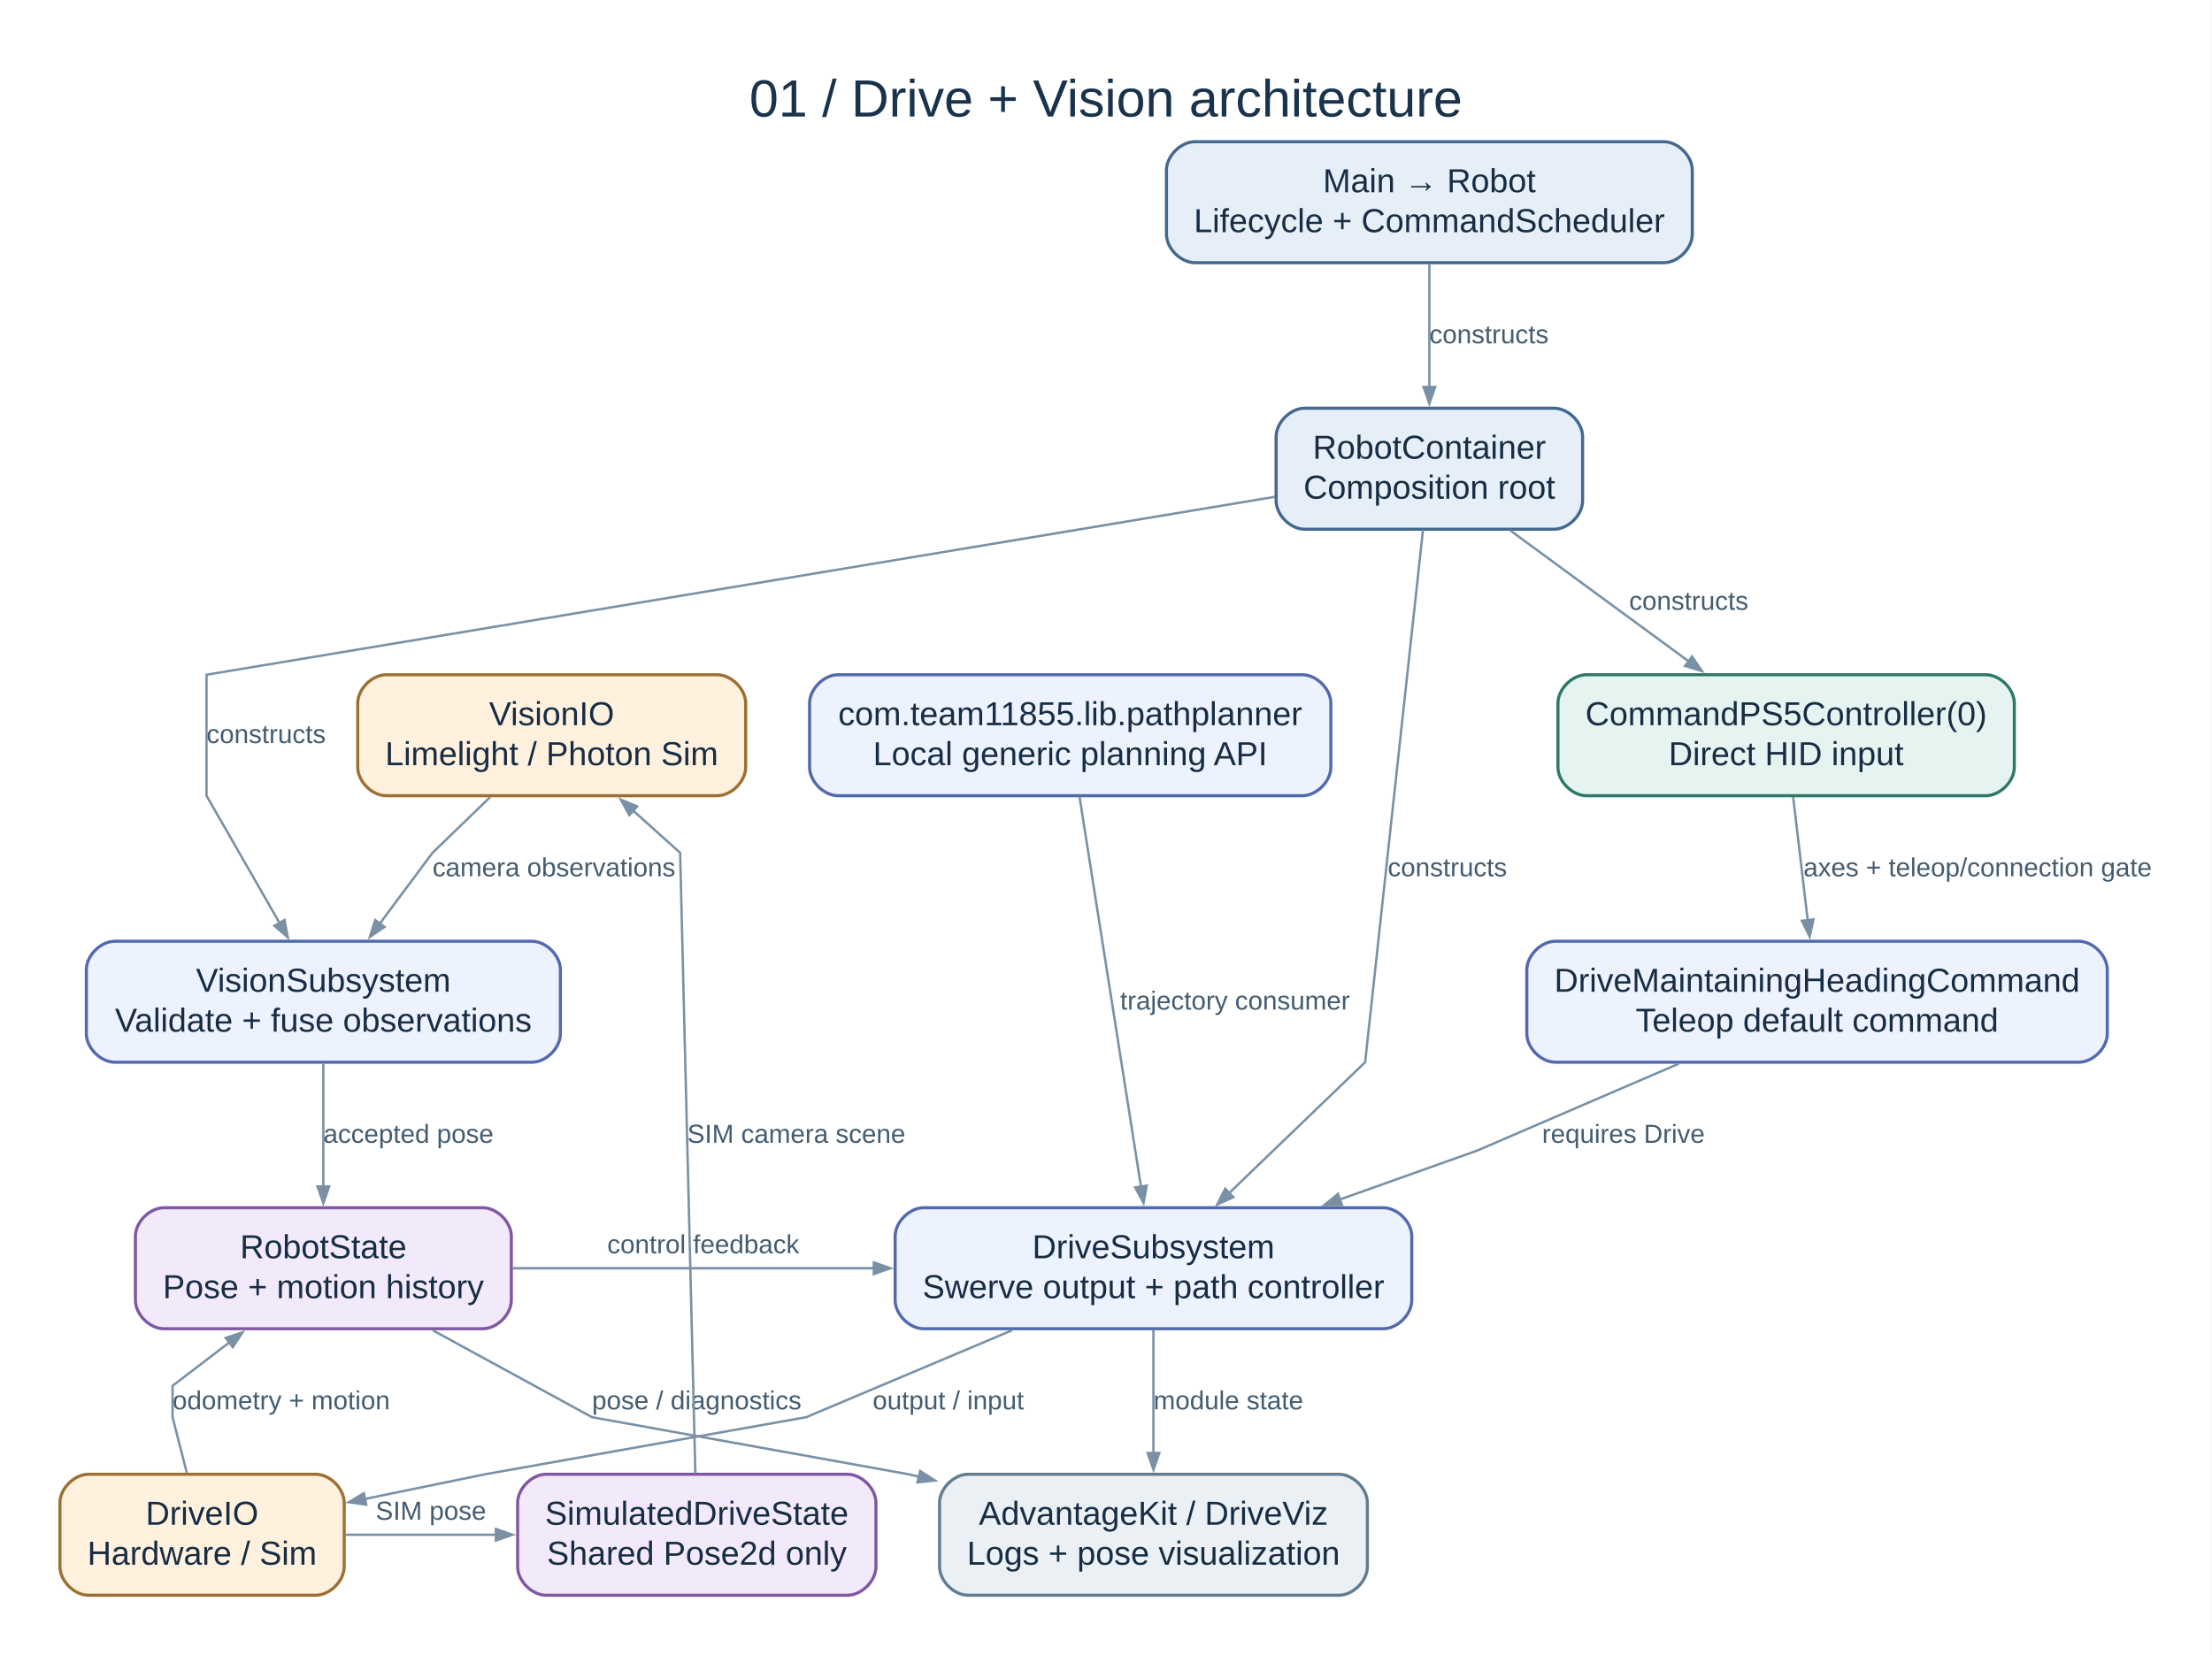
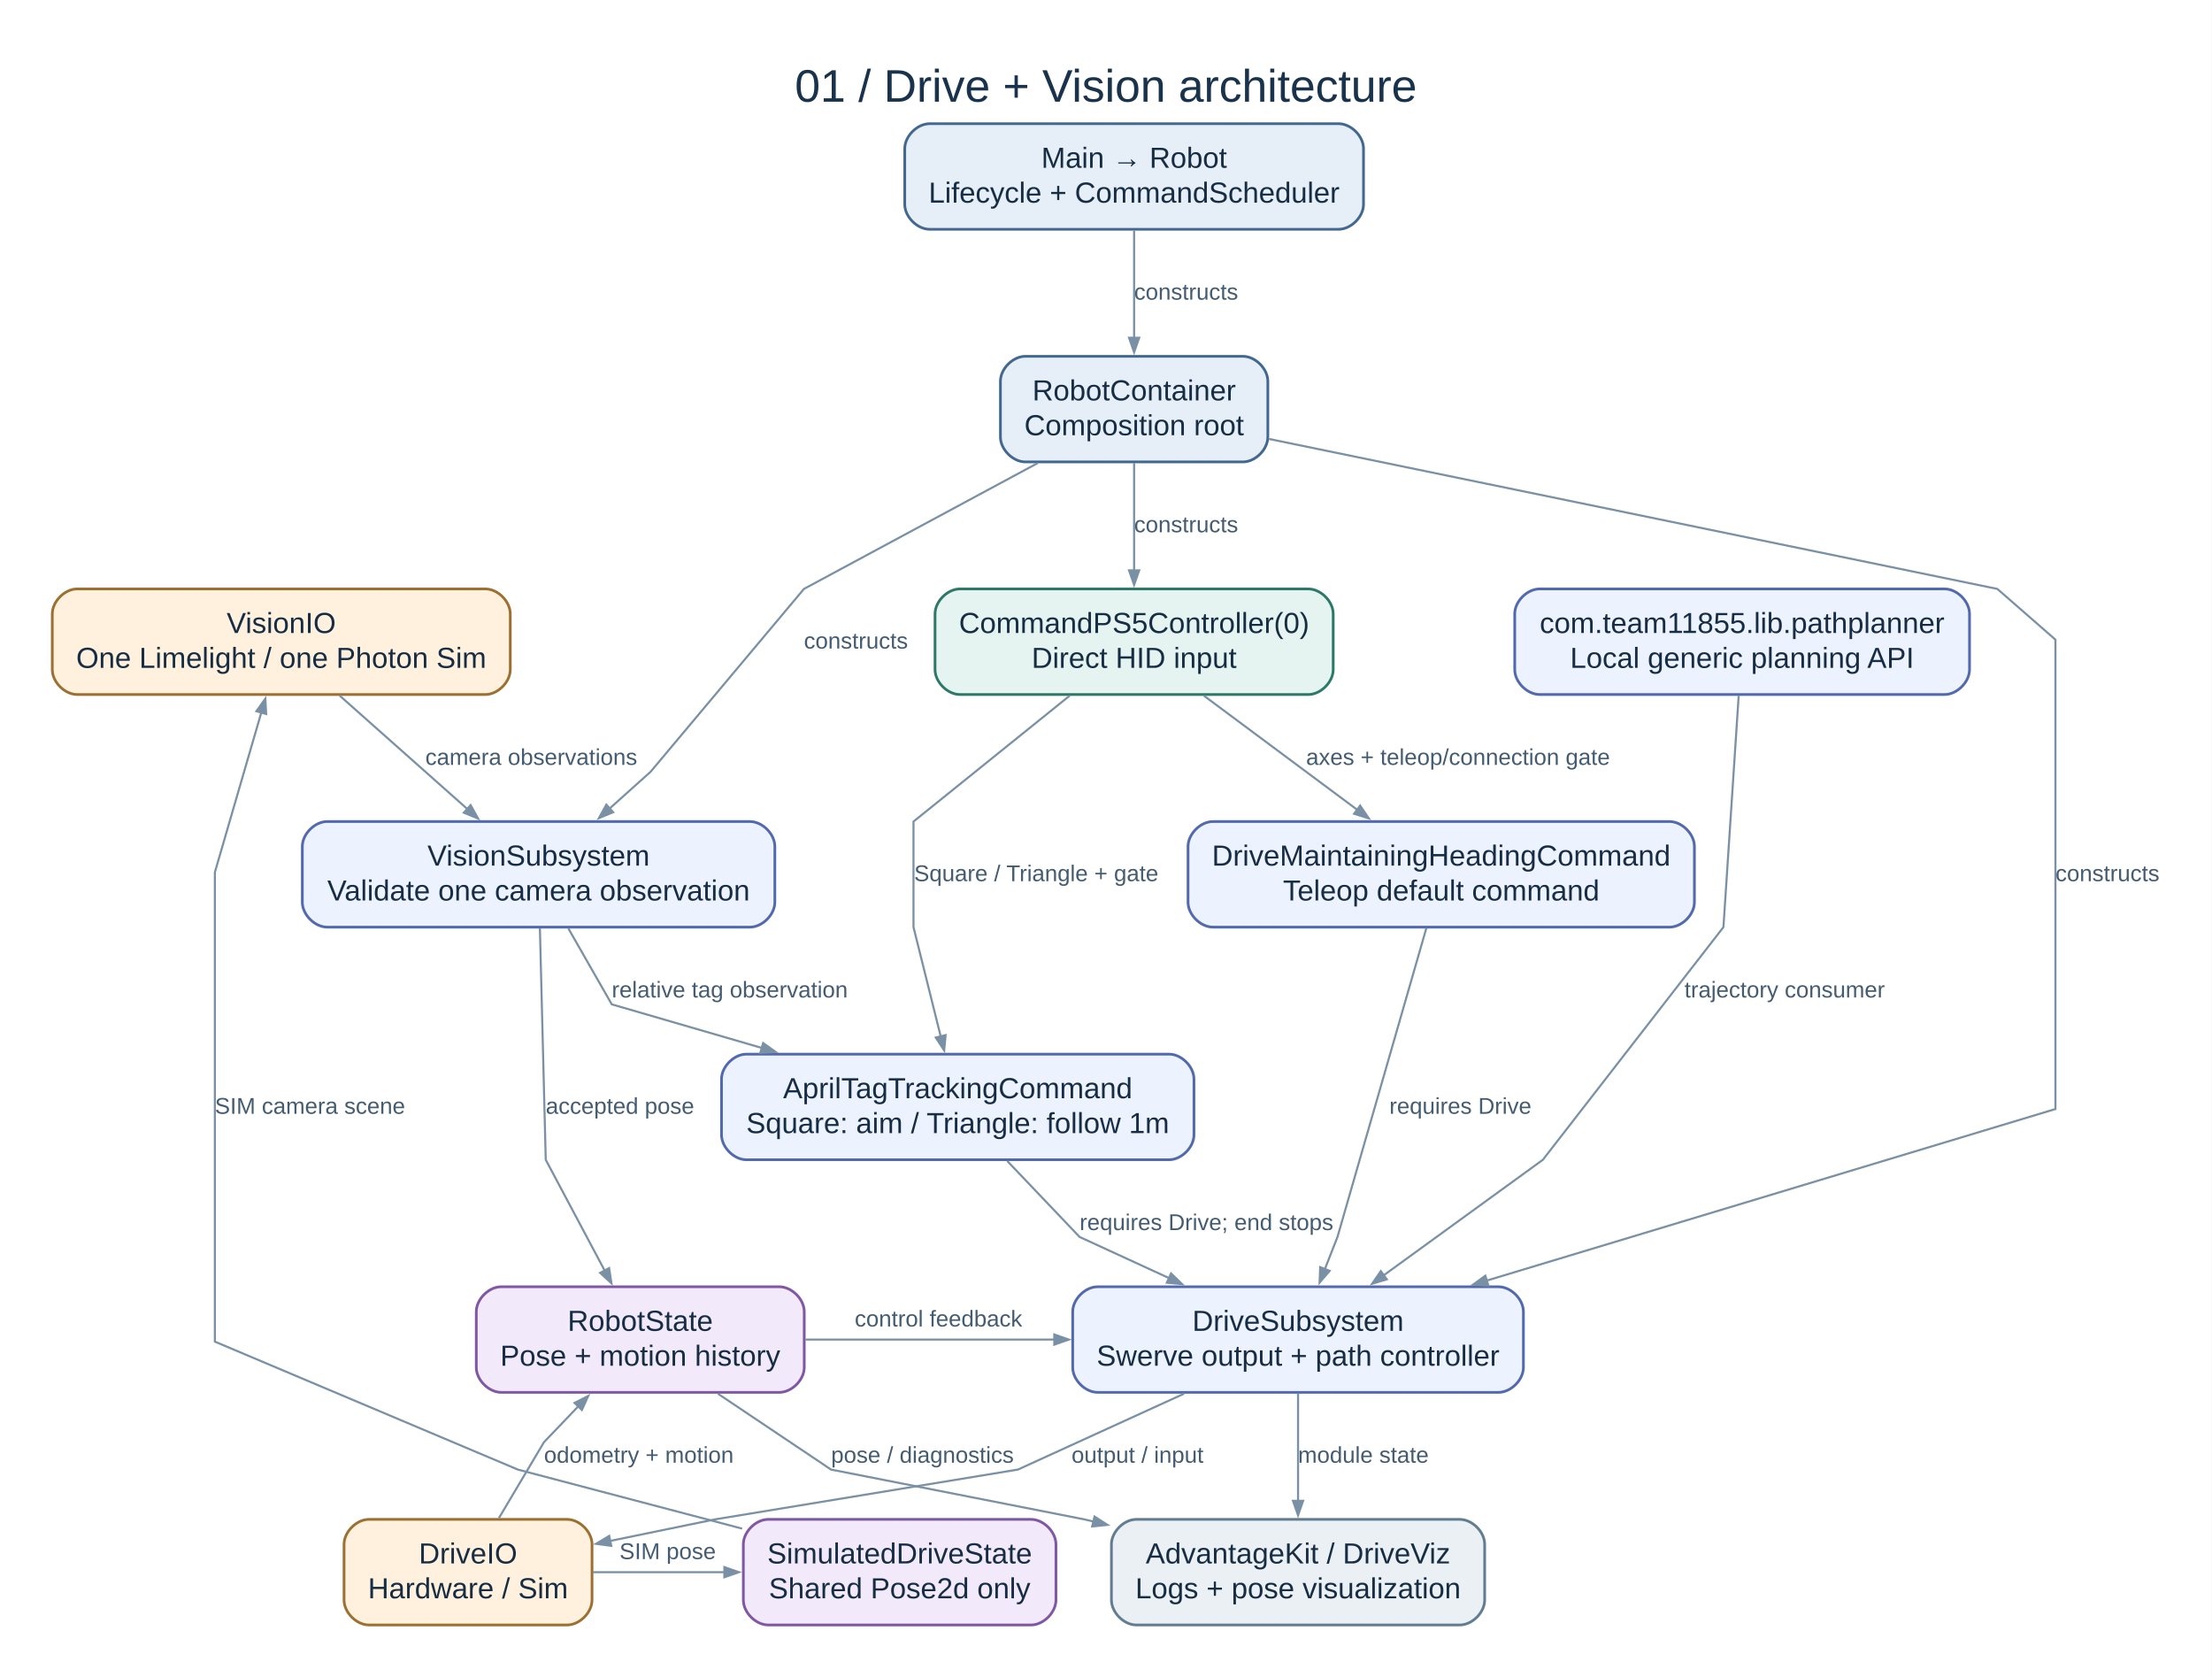
- <svg xmlns="http://www.w3.org/2000/svg" width="930pt" height="696pt" viewBox="0.00 0.00 930.00 696.00">
-   <g id="graph0" class="graph" transform="scale(1 1) rotate(0) translate(25.2 670.88)">
-     <polygon fill="white" stroke="none" points="-25.2,25.2 -25.2,-670.88 904.7,-670.88 904.7,25.2 -25.2,25.2" />
-     <text xml:space="preserve" text-anchor="middle" x="439.75" y="-621.88" font-family="Arial" font-size="22.00" fill="#19334c">01 / Drive + Vision architecture</text>
+ <svg xmlns="http://www.w3.org/2000/svg" width="1066pt" height="808pt" viewBox="0.00 0.00 1066.00 808.00">
+   <g id="graph0" class="graph" transform="scale(1 1) rotate(0) translate(25.2 782.96)">
+     <polygon fill="white" stroke="none" points="-25.2,25.2 -25.2,-782.96 1040.68,-782.96 1040.68,25.2 -25.2,25.2" />
+     <text xml:space="preserve" text-anchor="middle" x="507.74" y="-733.96" font-family="Arial" font-size="22.00" fill="#19334c">01 / Drive + Vision architecture</text>
    <g id="node1" class="node">
-       <path fill="#e6eef8" stroke="#43688f" stroke-width="1.3" d="M674.3,-611.28C674.3,-611.28 477.21,-611.28 477.21,-611.28 471.21,-611.28 465.21,-605.28 465.21,-599.28 465.21,-599.28 465.21,-572.4 465.21,-572.4 465.21,-566.4 471.21,-560.4 477.21,-560.4 477.21,-560.4 674.3,-560.4 674.3,-560.4 680.3,-560.4 686.3,-566.4 686.3,-572.4 686.3,-572.4 686.3,-599.28 686.3,-599.28 686.3,-605.28 680.3,-611.28 674.3,-611.28" />
-       <text xml:space="preserve" text-anchor="middle" x="575.75" y="-590.04" font-family="Arial" font-size="14.00" fill="#172d43">Main → Robot</text>
-       <text xml:space="preserve" text-anchor="middle" x="575.75" y="-573.24" font-family="Arial" font-size="14.00" fill="#172d43">Lifecycle + CommandScheduler</text>
+       <path fill="#e6eef8" stroke="#43688f" stroke-width="1.3" d="M619.9,-723.36C619.9,-723.36 422.81,-723.36 422.81,-723.36 416.81,-723.36 410.81,-717.36 410.81,-711.36 410.81,-711.36 410.81,-684.48 410.81,-684.48 410.81,-678.48 416.81,-672.48 422.81,-672.48 422.81,-672.48 619.9,-672.48 619.9,-672.48 625.9,-672.48 631.9,-678.48 631.9,-684.48 631.9,-684.48 631.9,-711.36 631.9,-711.36 631.9,-717.36 625.9,-723.36 619.9,-723.36" />
+       <text xml:space="preserve" text-anchor="middle" x="521.35" y="-702.12" font-family="Arial" font-size="14.00" fill="#172d43">Main → Robot</text>
+       <text xml:space="preserve" text-anchor="middle" x="521.35" y="-685.32" font-family="Arial" font-size="14.00" fill="#172d43">Lifecycle + CommandScheduler</text>
    </g>
    <g id="node2" class="node">
-       <path fill="#e6eef8" stroke="#43688f" stroke-width="1.3" d="M628.19,-499.2C628.19,-499.2 523.32,-499.2 523.32,-499.2 517.32,-499.2 511.32,-493.2 511.32,-487.2 511.32,-487.2 511.32,-460.32 511.32,-460.32 511.32,-454.32 517.32,-448.32 523.32,-448.32 523.32,-448.32 628.19,-448.32 628.19,-448.32 634.19,-448.32 640.19,-454.32 640.19,-460.32 640.19,-460.32 640.19,-487.2 640.19,-487.2 640.19,-493.2 634.19,-499.2 628.19,-499.2" />
-       <text xml:space="preserve" text-anchor="middle" x="575.75" y="-477.96" font-family="Arial" font-size="14.00" fill="#172d43">RobotContainer</text>
-       <text xml:space="preserve" text-anchor="middle" x="575.75" y="-461.16" font-family="Arial" font-size="14.00" fill="#172d43">Composition root</text>
+       <path fill="#e6eef8" stroke="#43688f" stroke-width="1.3" d="M573.79,-611.28C573.79,-611.28 468.92,-611.28 468.92,-611.28 462.92,-611.28 456.92,-605.28 456.92,-599.28 456.92,-599.28 456.92,-572.4 456.92,-572.4 456.92,-566.4 462.92,-560.4 468.92,-560.4 468.92,-560.4 573.79,-560.4 573.79,-560.4 579.79,-560.4 585.79,-566.4 585.79,-572.4 585.79,-572.4 585.79,-599.28 585.79,-599.28 585.79,-605.28 579.79,-611.28 573.79,-611.28" />
+       <text xml:space="preserve" text-anchor="middle" x="521.35" y="-590.04" font-family="Arial" font-size="14.00" fill="#172d43">RobotContainer</text>
+       <text xml:space="preserve" text-anchor="middle" x="521.35" y="-573.24" font-family="Arial" font-size="14.00" fill="#172d43">Composition root</text>
    </g>
    <g id="edge1" class="edge">
-       <path fill="none" stroke="#7a91a5" d="M575.75,-559.86C575.75,-544.52 575.75,-524.68 575.75,-508.02" />
-       <polygon fill="#7a91a5" stroke="#7a91a5" points="578.2,-508.15 575.75,-501.15 573.3,-508.15 578.2,-508.15" />
-       <text xml:space="preserve" text-anchor="middle" x="600.82" y="-526.5" font-family="Arial" font-size="11.00" fill="#435c71">constructs</text>
+       <path fill="none" stroke="#7a91a5" d="M521.35,-671.94C521.35,-656.6 521.35,-636.76 521.35,-620.1" />
+       <polygon fill="#7a91a5" stroke="#7a91a5" points="523.8,-620.23 521.35,-613.23 518.9,-620.23 523.8,-620.23" />
+       <text xml:space="preserve" text-anchor="middle" x="546.42" y="-638.58" font-family="Arial" font-size="11.00" fill="#435c71">constructs</text>
    </g>
    <g id="node3" class="node">
-       <path fill="#e5f4f0" stroke="#2d7868" stroke-width="1.3" d="M809.69,-387.12C809.69,-387.12 641.81,-387.12 641.81,-387.12 635.81,-387.12 629.81,-381.12 629.81,-375.12 629.81,-375.12 629.81,-348.24 629.81,-348.24 629.81,-342.24 635.81,-336.24 641.81,-336.24 641.81,-336.24 809.69,-336.24 809.69,-336.24 815.69,-336.24 821.69,-342.24 821.69,-348.24 821.69,-348.24 821.69,-375.12 821.69,-375.12 821.69,-381.12 815.69,-387.12 809.69,-387.12" />
-       <text xml:space="preserve" text-anchor="middle" x="725.75" y="-365.88" font-family="Arial" font-size="14.00" fill="#172d43">CommandPS5Controller(0)</text>
-       <text xml:space="preserve" text-anchor="middle" x="725.75" y="-349.08" font-family="Arial" font-size="14.00" fill="#172d43">Direct HID input</text>
+       <path fill="#e5f4f0" stroke="#2d7868" stroke-width="1.3" d="M605.29,-499.2C605.29,-499.2 437.41,-499.2 437.41,-499.2 431.41,-499.2 425.41,-493.2 425.41,-487.2 425.41,-487.2 425.41,-460.32 425.41,-460.32 425.41,-454.32 431.41,-448.32 437.41,-448.32 437.41,-448.32 605.29,-448.32 605.29,-448.32 611.29,-448.32 617.29,-454.32 617.29,-460.32 617.29,-460.32 617.29,-487.2 617.29,-487.2 617.29,-493.2 611.29,-499.2 605.29,-499.2" />
+       <text xml:space="preserve" text-anchor="middle" x="521.35" y="-477.96" font-family="Arial" font-size="14.00" fill="#172d43">CommandPS5Controller(0)</text>
+       <text xml:space="preserve" text-anchor="middle" x="521.35" y="-461.16" font-family="Arial" font-size="14.00" fill="#172d43">Direct HID input</text>
    </g>
    <g id="edge2" class="edge">
-       <path fill="none" stroke="#7a91a5" d="M609.79,-447.78C632.06,-431.44 661.27,-410 684.8,-392.73" />
-       <polygon fill="#7a91a5" stroke="#7a91a5" points="686.18,-394.76 690.37,-388.65 683.28,-390.81 686.18,-394.76" />
-       <text xml:space="preserve" text-anchor="middle" x="684.8" y="-414.42" font-family="Arial" font-size="11.00" fill="#435c71">constructs</text>
+       <path fill="none" stroke="#7a91a5" d="M521.35,-559.86C521.35,-544.52 521.35,-524.68 521.35,-508.02" />
+       <polygon fill="#7a91a5" stroke="#7a91a5" points="523.8,-508.15 521.35,-501.15 518.9,-508.15 523.8,-508.15" />
+       <text xml:space="preserve" text-anchor="middle" x="546.42" y="-526.5" font-family="Arial" font-size="11.00" fill="#435c71">constructs</text>
+     </g>
+     <g id="node6" class="node">
+       <path fill="#edf2ff" stroke="#5269ad" stroke-width="1.3" d="M696.96,-162.96C696.96,-162.96 503.75,-162.96 503.75,-162.96 497.75,-162.96 491.75,-156.96 491.75,-150.96 491.75,-150.96 491.75,-124.08 491.75,-124.08 491.75,-118.08 497.75,-112.08 503.75,-112.08 503.75,-112.08 696.96,-112.08 696.96,-112.08 702.96,-112.08 708.96,-118.08 708.96,-124.08 708.96,-124.08 708.96,-150.96 708.96,-150.96 708.96,-156.96 702.96,-162.96 696.96,-162.96" />
+       <text xml:space="preserve" text-anchor="middle" x="600.35" y="-141.72" font-family="Arial" font-size="14.00" fill="#172d43">DriveSubsystem</text>
+       <text xml:space="preserve" text-anchor="middle" x="600.35" y="-124.92" font-family="Arial" font-size="14.00" fill="#172d43">Swerve output + path controller</text>
+     </g>
+     <g id="edge3" class="edge">
+       <path fill="none" stroke="#7a91a5" d="M586.35,-571.46C703.35,-547.37 937.35,-499.2 937.35,-499.2 937.35,-499.2 965.35,-474.76 965.35,-474.76 965.35,-474.76 965.35,-474.76 965.35,-248.6 965.35,-248.6 799.28,-198.52 691.18,-165.91" />
+       <polygon fill="#7a91a5" stroke="#7a91a5" points="692.04,-163.61 684.63,-163.94 690.62,-168.3 692.04,-163.61" />
+       <text xml:space="preserve" text-anchor="middle" x="990.42" y="-358.38" font-family="Arial" font-size="11.00" fill="#435c71">constructs</text>
+     </g>
+     <g id="node7" class="node">
+       <path fill="#edf2ff" stroke="#5269ad" stroke-width="1.3" d="M336.21,-387.12C336.21,-387.12 132.49,-387.12 132.49,-387.12 126.49,-387.12 120.49,-381.12 120.49,-375.12 120.49,-375.12 120.49,-348.24 120.49,-348.24 120.49,-342.24 126.49,-336.24 132.49,-336.24 132.49,-336.24 336.21,-336.24 336.21,-336.24 342.21,-336.24 348.21,-342.24 348.21,-348.24 348.21,-348.24 348.21,-375.12 348.21,-375.12 348.21,-381.12 342.21,-387.12 336.21,-387.12" />
+       <text xml:space="preserve" text-anchor="middle" x="234.35" y="-365.88" font-family="Arial" font-size="14.00" fill="#172d43">VisionSubsystem</text>
+       <text xml:space="preserve" text-anchor="middle" x="234.35" y="-349.08" font-family="Arial" font-size="14.00" fill="#172d43">Validate one camera observation</text>
+     </g>
+     <g id="edge4" class="edge">
+       <path fill="none" stroke="#7a91a5" d="M474.9,-559.84C427.93,-534.56 362.23,-499.2 362.23,-499.2 362.23,-499.2 288.35,-411.12 288.35,-411.12 288.35,-411.12 279.19,-402.9 268.41,-393.23" />
+       <polygon fill="#7a91a5" stroke="#7a91a5" points="270.28,-391.61 263.43,-388.76 267,-395.26 270.28,-391.61" />
+       <text xml:space="preserve" text-anchor="middle" x="387.29" y="-470.46" font-family="Arial" font-size="11.00" fill="#435c71">constructs</text>
+     </g>
+     <g id="node4" class="node">
+       <path fill="#edf2ff" stroke="#5269ad" stroke-width="1.3" d="M779.37,-387.12C779.37,-387.12 559.33,-387.12 559.33,-387.12 553.33,-387.12 547.33,-381.12 547.33,-375.12 547.33,-375.12 547.33,-348.24 547.33,-348.24 547.33,-342.24 553.33,-336.24 559.33,-336.24 559.33,-336.24 779.37,-336.24 779.37,-336.24 785.37,-336.24 791.37,-342.24 791.37,-348.24 791.37,-348.24 791.37,-375.12 791.37,-375.12 791.37,-381.12 785.37,-387.12 779.37,-387.12" />
+       <text xml:space="preserve" text-anchor="middle" x="669.35" y="-365.88" font-family="Arial" font-size="14.00" fill="#172d43">DriveMaintainingHeadingCommand</text>
+       <text xml:space="preserve" text-anchor="middle" x="669.35" y="-349.08" font-family="Arial" font-size="14.00" fill="#172d43">Teleop default command</text>
+     </g>
+     <g id="edge5" class="edge">
+       <path fill="none" stroke="#7a91a5" d="M554.94,-447.78C576.9,-431.44 605.73,-410 628.95,-392.73" />
+       <polygon fill="#7a91a5" stroke="#7a91a5" points="630.28,-394.8 634.43,-388.65 627.35,-390.87 630.28,-394.8" />
+       <text xml:space="preserve" text-anchor="middle" x="677.45" y="-414.42" font-family="Arial" font-size="11.00" fill="#435c71">axes + teleop/connection gate</text>
    </g>
    <g id="node5" class="node">
-       <path fill="#edf2ff" stroke="#5269ad" stroke-width="1.3" d="M556.36,-162.96C556.36,-162.96 363.15,-162.96 363.15,-162.96 357.15,-162.96 351.15,-156.96 351.15,-150.96 351.15,-150.96 351.15,-124.08 351.15,-124.08 351.15,-118.08 357.15,-112.08 363.15,-112.08 363.15,-112.08 556.36,-112.08 556.36,-112.08 562.36,-112.08 568.36,-118.08 568.36,-124.08 568.36,-124.08 568.36,-150.96 568.36,-150.96 568.36,-156.96 562.36,-162.96 556.36,-162.96" />
-       <text xml:space="preserve" text-anchor="middle" x="459.75" y="-141.72" font-family="Arial" font-size="14.00" fill="#172d43">DriveSubsystem</text>
-       <text xml:space="preserve" text-anchor="middle" x="459.75" y="-124.92" font-family="Arial" font-size="14.00" fill="#172d43">Swerve output + path controller</text>
+       <path fill="#edf2ff" stroke="#5269ad" stroke-width="1.3" d="M538.19,-275.04C538.19,-275.04 334.51,-275.04 334.51,-275.04 328.51,-275.04 322.51,-269.04 322.51,-263.04 322.51,-263.04 322.51,-236.16 322.51,-236.16 322.51,-230.16 328.51,-224.16 334.51,-224.16 334.51,-224.16 538.19,-224.16 538.19,-224.16 544.19,-224.16 550.19,-230.16 550.19,-236.16 550.19,-236.16 550.19,-263.04 550.19,-263.04 550.19,-269.04 544.19,-275.04 538.19,-275.04" />
+       <text xml:space="preserve" text-anchor="middle" x="436.35" y="-253.8" font-family="Arial" font-size="14.00" fill="#172d43">AprilTagTrackingCommand</text>
+       <text xml:space="preserve" text-anchor="middle" x="436.35" y="-237" font-family="Arial" font-size="14.00" fill="#172d43">Square: aim / Triangle: follow 1m</text>
    </g>
-     <g id="edge3" class="edge">
-       <path fill="none" stroke="#7a91a5" d="M573.07,-448.01C566.24,-385.13 548.75,-224.16 548.75,-224.16 548.75,-224.16 517.07,-193.67 491.51,-169.07" />
-       <polygon fill="#7a91a5" stroke="#7a91a5" points="493.33,-167.43 486.59,-164.34 489.93,-170.96 493.33,-167.43" />
-       <text xml:space="preserve" text-anchor="middle" x="583.32" y="-302.34" font-family="Arial" font-size="11.00" fill="#435c71">constructs</text>
-     </g>
-     <g id="node6" class="node">
-       <path fill="#edf2ff" stroke="#5269ad" stroke-width="1.3" d="M198.41,-275.04C198.41,-275.04 23.1,-275.04 23.1,-275.04 17.1,-275.04 11.1,-269.04 11.1,-263.04 11.1,-263.04 11.1,-236.16 11.1,-236.16 11.1,-230.16 17.1,-224.16 23.1,-224.16 23.1,-224.16 198.41,-224.16 198.41,-224.16 204.41,-224.16 210.41,-230.16 210.41,-236.16 210.41,-236.16 210.41,-263.04 210.41,-263.04 210.41,-269.04 204.41,-275.04 198.41,-275.04" />
-       <text xml:space="preserve" text-anchor="middle" x="110.75" y="-253.8" font-family="Arial" font-size="14.00" fill="#172d43">VisionSubsystem</text>
-       <text xml:space="preserve" text-anchor="middle" x="110.75" y="-237" font-family="Arial" font-size="14.00" fill="#172d43">Validate + fuse observations</text>
-     </g>
-     <g id="edge4" class="edge">
-       <path fill="none" stroke="#7a91a5" d="M510.9,-461.96C372.69,-438.93 61.63,-387.12 61.63,-387.12 61.63,-387.12 61.63,-336.24 61.63,-336.24 61.63,-336.24 78.39,-307.02 92.33,-282.72" />
-       <polygon fill="#7a91a5" stroke="#7a91a5" points="94.43,-283.97 95.79,-276.68 90.18,-281.54 94.43,-283.97" />
-       <text xml:space="preserve" text-anchor="middle" x="86.69" y="-358.38" font-family="Arial" font-size="11.00" fill="#435c71">constructs</text>
-     </g>
-     <g id="node4" class="node">
-       <path fill="#edf2ff" stroke="#5269ad" stroke-width="1.3" d="M848.77,-275.04C848.77,-275.04 628.73,-275.04 628.73,-275.04 622.73,-275.04 616.73,-269.04 616.73,-263.04 616.73,-263.04 616.73,-236.16 616.73,-236.16 616.73,-230.16 622.73,-224.16 628.73,-224.16 628.73,-224.16 848.77,-224.16 848.77,-224.16 854.77,-224.16 860.77,-230.16 860.77,-236.16 860.77,-236.16 860.77,-263.04 860.77,-263.04 860.77,-269.04 854.77,-275.04 848.77,-275.04" />
-       <text xml:space="preserve" text-anchor="middle" x="738.75" y="-253.8" font-family="Arial" font-size="14.00" fill="#172d43">DriveMaintainingHeadingCommand</text>
-       <text xml:space="preserve" text-anchor="middle" x="738.75" y="-237" font-family="Arial" font-size="14.00" fill="#172d43">Teleop default command</text>
-     </g>
-     <g id="edge5" class="edge">
-       <path fill="none" stroke="#7a91a5" d="M728.7,-335.7C730.52,-320.36 732.86,-300.52 734.83,-283.86" />
-       <polygon fill="#7a91a5" stroke="#7a91a5" points="737.25,-284.22 735.64,-276.98 732.38,-283.65 737.25,-284.22" />
-       <text xml:space="preserve" text-anchor="middle" x="806.27" y="-302.34" font-family="Arial" font-size="11.00" fill="#435c71">axes + teleop/connection gate</text>
+     <g id="edge7" class="edge">
+       <path fill="none" stroke="#7a91a5" d="M490.31,-447.76C458.93,-422.48 415.03,-387.12 415.03,-387.12 415.03,-387.12 415.03,-336.24 415.03,-336.24 415.03,-336.24 422.18,-307.52 428.2,-283.35" />
+       <polygon fill="#7a91a5" stroke="#7a91a5" points="430.51,-284.22 429.82,-276.84 425.75,-283.04 430.51,-284.22" />
+       <text xml:space="preserve" text-anchor="middle" x="474.19" y="-358.38" font-family="Arial" font-size="11.00" fill="#435c71">Square / Triangle + gate</text>
    </g>
    <g id="edge6" class="edge">
-       <path fill="none" stroke="#7a91a5" d="M680.59,-223.53C641,-206.46 595.75,-186.96 595.75,-186.96 595.75,-186.96 568.2,-177.15 537.89,-166.35" />
-       <polygon fill="#7a91a5" stroke="#7a91a5" points="538.99,-164.14 531.57,-164.1 537.34,-168.76 538.99,-164.14" />
-       <text xml:space="preserve" text-anchor="middle" x="657.34" y="-190.26" font-family="Arial" font-size="11.00" fill="#435c71">requires Drive</text>
+       <path fill="none" stroke="#7a91a5" d="M662.19,-335.79C648.36,-287.76 619.35,-186.96 619.35,-186.96 619.35,-186.96 616.64,-180.05 613.27,-171.45" />
+       <polygon fill="#7a91a5" stroke="#7a91a5" points="615.58,-170.62 610.74,-165 611.02,-172.41 615.58,-170.62" />
+       <text xml:space="preserve" text-anchor="middle" x="678.59" y="-246.3" font-family="Arial" font-size="11.00" fill="#435c71">requires Drive</text>
+     </g>
+     <g id="edge9" class="edge">
+       <path fill="none" stroke="#7a91a5" d="M460.24,-223.53C476.5,-206.46 495.08,-186.96 495.08,-186.96 495.08,-186.96 515.51,-177.56 538.38,-167.04" />
+       <polygon fill="#7a91a5" stroke="#7a91a5" points="539.15,-169.38 544.49,-164.22 537.11,-164.92 539.15,-169.38" />
+       <text xml:space="preserve" text-anchor="middle" x="556.21" y="-190.26" font-family="Arial" font-size="11.00" fill="#435c71">requires Drive; end stops</text>
+     </g>
+     <g id="node9" class="node">
+       <path fill="#fff1dd" stroke="#9c7032" stroke-width="1.3" d="M248.11,-50.88C248.11,-50.88 152.6,-50.88 152.6,-50.88 146.6,-50.88 140.6,-44.88 140.6,-38.88 140.6,-38.88 140.6,-12 140.6,-12 140.6,-6 146.6,0 152.6,0 152.6,0 248.11,0 248.11,0 254.11,0 260.11,-6 260.11,-12 260.11,-12 260.11,-38.88 260.11,-38.88 260.11,-44.88 254.11,-50.88 248.11,-50.88" />
+       <text xml:space="preserve" text-anchor="middle" x="200.35" y="-29.64" font-family="Arial" font-size="14.00" fill="#172d43">DriveIO</text>
+       <text xml:space="preserve" text-anchor="middle" x="200.35" y="-12.84" font-family="Arial" font-size="14.00" fill="#172d43">Hardware / Sim</text>
+     </g>
+     <g id="edge11" class="edge">
+       <path fill="none" stroke="#7a91a5" d="M545.44,-111.45C508.07,-94.38 465.35,-74.88 465.35,-74.88 465.35,-74.88 319.35,-50.88 319.35,-50.88 319.35,-50.88 295.3,-45.94 268.82,-40.5" />
+       <polygon fill="#7a91a5" stroke="#7a91a5" points="269.38,-38.12 262.03,-39.11 268.4,-42.92 269.38,-38.12" />
+       <text xml:space="preserve" text-anchor="middle" x="522.98" y="-78.18" font-family="Arial" font-size="11.00" fill="#435c71">output / input</text>
+     </g>
+     <g id="node13" class="node">
+       <path fill="#eaf0f4" stroke="#627c91" stroke-width="1.3" d="M678.29,-50.88C678.29,-50.88 522.42,-50.88 522.42,-50.88 516.42,-50.88 510.42,-44.88 510.42,-38.88 510.42,-38.88 510.42,-12 510.42,-12 510.42,-6 516.42,0 522.42,0 522.42,0 678.29,0 678.29,0 684.29,0 690.29,-6 690.29,-12 690.29,-12 690.29,-38.88 690.29,-38.88 690.29,-44.88 684.29,-50.88 678.29,-50.88" />
+       <text xml:space="preserve" text-anchor="middle" x="600.35" y="-29.64" font-family="Arial" font-size="14.00" fill="#172d43">AdvantageKit / DriveViz</text>
+       <text xml:space="preserve" text-anchor="middle" x="600.35" y="-12.84" font-family="Arial" font-size="14.00" fill="#172d43">Logs + pose visualization</text>
+     </g>
+     <g id="edge19" class="edge">
+       <path fill="none" stroke="#7a91a5" d="M600.35,-111.54C600.35,-96.2 600.35,-76.36 600.35,-59.7" />
+       <polygon fill="#7a91a5" stroke="#7a91a5" points="602.8,-59.83 600.35,-52.83 597.9,-59.83 602.8,-59.83" />
+       <text xml:space="preserve" text-anchor="middle" x="631.84" y="-78.18" font-family="Arial" font-size="11.00" fill="#435c71">module state</text>
+     </g>
+     <g id="edge8" class="edge">
+       <path fill="none" stroke="#7a91a5" d="M248.7,-335.61C258.46,-318.54 269.62,-299.04 269.62,-299.04 269.62,-299.04 304.27,-288.97 341.98,-278.02" />
+       <polygon fill="#7a91a5" stroke="#7a91a5" points="342.57,-280.4 348.6,-276.09 341.2,-275.69 342.57,-280.4" />
+       <text xml:space="preserve" text-anchor="middle" x="326.49" y="-302.34" font-family="Arial" font-size="11.00" fill="#435c71">relative tag observation</text>
    </g>
    <g id="node8" class="node">
-       <path fill="#fff1dd" stroke="#9c7032" stroke-width="1.3" d="M107.51,-50.88C107.51,-50.88 12,-50.88 12,-50.88 6,-50.88 0,-44.88 0,-38.88 0,-38.88 0,-12 0,-12 0,-6 6,0 12,0 12,0 107.51,0 107.51,0 113.51,0 119.51,-6 119.51,-12 119.51,-12 119.51,-38.88 119.51,-38.88 119.51,-44.88 113.51,-50.88 107.51,-50.88" />
-       <text xml:space="preserve" text-anchor="middle" x="59.75" y="-29.64" font-family="Arial" font-size="14.00" fill="#172d43">DriveIO</text>
-       <text xml:space="preserve" text-anchor="middle" x="59.75" y="-12.84" font-family="Arial" font-size="14.00" fill="#172d43">Hardware / Sim</text>
+       <path fill="#f2eafb" stroke="#8057a2" stroke-width="1.3" d="M350.38,-162.96C350.38,-162.96 216.33,-162.96 216.33,-162.96 210.33,-162.96 204.33,-156.96 204.33,-150.96 204.33,-150.96 204.33,-124.08 204.33,-124.08 204.33,-118.08 210.33,-112.08 216.33,-112.08 216.33,-112.08 350.38,-112.08 350.38,-112.08 356.38,-112.08 362.38,-118.08 362.38,-124.08 362.38,-124.08 362.38,-150.96 362.38,-150.96 362.38,-156.96 356.38,-162.96 350.38,-162.96" />
+       <text xml:space="preserve" text-anchor="middle" x="283.35" y="-141.72" font-family="Arial" font-size="14.00" fill="#172d43">RobotState</text>
+       <text xml:space="preserve" text-anchor="middle" x="283.35" y="-124.92" font-family="Arial" font-size="14.00" fill="#172d43">Pose + motion history</text>
    </g>
-     <g id="edge8" class="edge">
-       <path fill="none" stroke="#7a91a5" d="M400.37,-111.45C359.95,-94.38 313.75,-74.88 313.75,-74.88 313.75,-74.88 178.75,-50.88 178.75,-50.88 178.75,-50.88 154.7,-45.94 128.22,-40.5" />
-       <polygon fill="#7a91a5" stroke="#7a91a5" points="128.78,-38.12 121.43,-39.11 127.8,-42.92 128.78,-38.12" />
-       <text xml:space="preserve" text-anchor="middle" x="373.49" y="-78.18" font-family="Arial" font-size="11.00" fill="#435c71">output / input</text>
+     <g id="edge13" class="edge">
+       <path fill="none" stroke="#7a91a5" d="M234.99,-335.64C235.98,-296.23 237.8,-224.16 237.8,-224.16 237.8,-224.16 253.34,-194.94 266.27,-170.64" />
+       <polygon fill="#7a91a5" stroke="#7a91a5" points="268.34,-171.96 269.47,-164.63 264.02,-169.66 268.34,-171.96" />
+       <text xml:space="preserve" text-anchor="middle" x="273.58" y="-246.3" font-family="Arial" font-size="11.00" fill="#435c71">accepted pose</text>
+     </g>
+     <g id="edge15" class="edge">
+       <path fill="none" stroke="#7a91a5" d="M362.94,-137.52C399.24,-137.52 442.95,-137.52 482.92,-137.52" />
+       <polygon fill="#7a91a5" stroke="#7a91a5" points="482.88,-139.97 489.88,-137.52 482.88,-135.07 482.88,-139.97" />
+       <text xml:space="preserve" text-anchor="middle" x="427.06" y="-143.82" font-family="Arial" font-size="11.00" fill="#435c71">control feedback</text>
+     </g>
+     <g id="edge18" class="edge">
+       <path fill="none" stroke="#7a91a5" d="M320.75,-111.45C346.21,-94.38 375.3,-74.88 375.3,-74.88 375.3,-74.88 497.35,-50.88 497.35,-50.88 497.35,-50.88 499.09,-50.47 502.12,-49.75" />
+       <polygon fill="#7a91a5" stroke="#7a91a5" points="502.27,-52.23 508.51,-48.23 501.13,-47.46 502.27,-52.23" />
+       <text xml:space="preserve" text-anchor="middle" x="419.33" y="-78.18" font-family="Arial" font-size="11.00" fill="#435c71">pose / diagnostics</text>
+     </g>
+     <g id="edge14" class="edge">
+       <path fill="none" stroke="#7a91a5" d="M215.24,-51.51C225.37,-68.58 236.95,-88.08 236.95,-88.08 236.95,-88.08 244.54,-96 253.58,-105.44" />
+       <polygon fill="#7a91a5" stroke="#7a91a5" points="251.68,-107 258.29,-110.36 255.22,-103.61 251.68,-107" />
+       <text xml:space="preserve" text-anchor="middle" x="282.65" y="-78.18" font-family="Arial" font-size="11.00" fill="#435c71">odometry + motion</text>
+     </g>
+     <g id="node11" class="node">
+       <path fill="#f2eafb" stroke="#8057a2" stroke-width="1.3" d="M471.68,-50.88C471.68,-50.88 345.03,-50.88 345.03,-50.88 339.03,-50.88 333.03,-44.88 333.03,-38.88 333.03,-38.88 333.03,-12 333.03,-12 333.03,-6 339.03,0 345.03,0 345.03,0 471.68,0 471.68,0 477.68,0 483.68,-6 483.68,-12 483.68,-12 483.68,-38.88 483.68,-38.88 483.68,-44.88 477.68,-50.88 471.68,-50.88" />
+       <text xml:space="preserve" text-anchor="middle" x="408.35" y="-29.64" font-family="Arial" font-size="14.00" fill="#172d43">SimulatedDriveState</text>
+       <text xml:space="preserve" text-anchor="middle" x="408.35" y="-12.84" font-family="Arial" font-size="14.00" fill="#172d43">Shared Pose2d only</text>
+     </g>
+     <g id="edge16" class="edge">
+       <path fill="none" stroke="#7a91a5" d="M260.52,-25.44C280.32,-25.44 302.73,-25.44 323.99,-25.44" />
+       <polygon fill="#7a91a5" stroke="#7a91a5" points="323.88,-27.89 330.88,-25.44 323.88,-22.99 323.88,-27.89" />
+       <text xml:space="preserve" text-anchor="middle" x="296.57" y="-31.74" font-family="Arial" font-size="11.00" fill="#435c71">SIM pose</text>
+     </g>
+     <g id="node10" class="node">
+       <path fill="#fff1dd" stroke="#9c7032" stroke-width="1.3" d="M208.71,-499.2C208.71,-499.2 12,-499.2 12,-499.2 6,-499.2 0,-493.2 0,-487.2 0,-487.2 0,-460.32 0,-460.32 0,-454.32 6,-448.32 12,-448.32 12,-448.32 208.71,-448.32 208.71,-448.32 214.71,-448.32 220.71,-454.32 220.71,-460.32 220.71,-460.32 220.71,-487.2 220.71,-487.2 220.71,-493.2 214.71,-499.2 208.71,-499.2" />
+       <text xml:space="preserve" text-anchor="middle" x="110.35" y="-477.96" font-family="Arial" font-size="14.00" fill="#172d43">VisionIO</text>
+       <text xml:space="preserve" text-anchor="middle" x="110.35" y="-461.16" font-family="Arial" font-size="14.00" fill="#172d43">One Limelight / one Photon Sim</text>
+     </g>
+     <g id="edge12" class="edge">
+       <path fill="none" stroke="#7a91a5" d="M138.49,-447.78C156.8,-431.53 180.8,-410.22 200.2,-393" />
+       <polygon fill="#7a91a5" stroke="#7a91a5" points="201.59,-395.04 205.2,-388.56 198.33,-391.38 201.59,-395.04" />
+       <text xml:space="preserve" text-anchor="middle" x="230.83" y="-414.42" font-family="Arial" font-size="11.00" fill="#435c71">camera observations</text>
+     </g>
+     <g id="edge17" class="edge">
+       <path fill="none" stroke="#7a91a5" d="M332.45,-46.42C281.77,-59.77 224.35,-74.88 224.35,-74.88 224.35,-74.88 78.35,-136.52 78.35,-136.52 78.35,-362.68 78.35,-362.68 78.35,-362.68 78.35,-362.68 91.35,-407.4 100.78,-439.83" />
+       <polygon fill="#7a91a5" stroke="#7a91a5" points="98.36,-440.29 102.67,-446.33 103.07,-438.92 98.36,-440.29" />
+       <text xml:space="preserve" text-anchor="middle" x="124.2" y="-246.3" font-family="Arial" font-size="11.00" fill="#435c71">SIM camera scene</text>
    </g>
    <g id="node12" class="node">
-       <path fill="#eaf0f4" stroke="#627c91" stroke-width="1.3" d="M537.69,-50.88C537.69,-50.88 381.82,-50.88 381.82,-50.88 375.82,-50.88 369.82,-44.88 369.82,-38.88 369.82,-38.88 369.82,-12 369.82,-12 369.82,-6 375.82,0 381.82,0 381.82,0 537.69,0 537.69,0 543.69,0 549.69,-6 549.69,-12 549.69,-12 549.69,-38.88 549.69,-38.88 549.69,-44.88 543.69,-50.88 537.69,-50.88" />
-       <text xml:space="preserve" text-anchor="middle" x="459.75" y="-29.64" font-family="Arial" font-size="14.00" fill="#172d43">AdvantageKit / DriveViz</text>
-       <text xml:space="preserve" text-anchor="middle" x="459.75" y="-12.84" font-family="Arial" font-size="14.00" fill="#172d43">Logs + pose visualization</text>
-     </g>
-     <g id="edge16" class="edge">
-       <path fill="none" stroke="#7a91a5" d="M459.75,-111.54C459.75,-96.2 459.75,-76.36 459.75,-59.7" />
-       <polygon fill="#7a91a5" stroke="#7a91a5" points="462.2,-59.83 459.75,-52.83 457.3,-59.83 462.2,-59.83" />
-       <text xml:space="preserve" text-anchor="middle" x="491.25" y="-78.18" font-family="Arial" font-size="11.00" fill="#435c71">module state</text>
-     </g>
-     <g id="node7" class="node">
-       <path fill="#f2eafb" stroke="#8057a2" stroke-width="1.3" d="M177.78,-162.96C177.78,-162.96 43.73,-162.96 43.73,-162.96 37.73,-162.96 31.73,-156.96 31.73,-150.96 31.73,-150.96 31.73,-124.08 31.73,-124.08 31.73,-118.08 37.73,-112.08 43.73,-112.08 43.73,-112.08 177.78,-112.08 177.78,-112.08 183.78,-112.08 189.78,-118.08 189.78,-124.08 189.78,-124.08 189.78,-150.96 189.78,-150.96 189.78,-156.96 183.78,-162.96 177.78,-162.96" />
-       <text xml:space="preserve" text-anchor="middle" x="110.75" y="-141.72" font-family="Arial" font-size="14.00" fill="#172d43">RobotState</text>
-       <text xml:space="preserve" text-anchor="middle" x="110.75" y="-124.92" font-family="Arial" font-size="14.00" fill="#172d43">Pose + motion history</text>
+       <path fill="#edf2ff" stroke="#5269ad" stroke-width="1.3" d="M911.94,-499.2C911.94,-499.2 716.77,-499.2 716.77,-499.2 710.77,-499.2 704.77,-493.2 704.77,-487.2 704.77,-487.2 704.77,-460.32 704.77,-460.32 704.77,-454.32 710.77,-448.32 716.77,-448.32 716.77,-448.32 911.94,-448.32 911.94,-448.32 917.94,-448.32 923.94,-454.32 923.94,-460.32 923.94,-460.32 923.94,-487.2 923.94,-487.2 923.94,-493.2 917.94,-499.2 911.94,-499.2" />
+       <text xml:space="preserve" text-anchor="middle" x="814.35" y="-477.96" font-family="Arial" font-size="14.00" fill="#172d43">com.team11855.lib.pathplanner</text>
+       <text xml:space="preserve" text-anchor="middle" x="814.35" y="-461.16" font-family="Arial" font-size="14.00" fill="#172d43">Local generic planning API</text>
    </g>
    <g id="edge10" class="edge">
-       <path fill="none" stroke="#7a91a5" d="M110.75,-223.62C110.75,-208.28 110.75,-188.44 110.75,-171.78" />
-       <polygon fill="#7a91a5" stroke="#7a91a5" points="113.2,-171.91 110.75,-164.91 108.3,-171.91 113.2,-171.91" />
-       <text xml:space="preserve" text-anchor="middle" x="146.53" y="-190.26" font-family="Arial" font-size="11.00" fill="#435c71">accepted pose</text>
-     </g>
-     <g id="edge12" class="edge">
-       <path fill="none" stroke="#7a91a5" d="M190.38,-137.52C235.36,-137.52 292.41,-137.52 342.42,-137.52" />
-       <polygon fill="#7a91a5" stroke="#7a91a5" points="342.19,-139.97 349.19,-137.52 342.19,-135.07 342.19,-139.97" />
-       <text xml:space="preserve" text-anchor="middle" x="270.46" y="-143.82" font-family="Arial" font-size="11.00" fill="#435c71">control feedback</text>
-     </g>
-     <g id="edge15" class="edge">
-       <path fill="none" stroke="#7a91a5" d="M156.69,-111.45C187.96,-94.38 223.7,-74.88 223.7,-74.88 223.7,-74.88 356.75,-50.88 356.75,-50.88 356.75,-50.88 358.49,-50.47 361.52,-49.75" />
-       <polygon fill="#7a91a5" stroke="#7a91a5" points="361.67,-52.23 367.91,-48.23 360.53,-47.46 361.67,-52.23" />
-       <text xml:space="preserve" text-anchor="middle" x="267.73" y="-78.18" font-family="Arial" font-size="11.00" fill="#435c71">pose / diagnostics</text>
-     </g>
-     <g id="edge11" class="edge">
-       <path fill="none" stroke="#7a91a5" d="M53.33,-51.51C50.31,-63.33 47.35,-74.88 47.35,-74.88 47.35,-74.88 47.35,-88.08 47.35,-88.08 47.35,-88.08 58.51,-96.61 71.47,-106.51" />
-       <polygon fill="#7a91a5" stroke="#7a91a5" points="69.68,-108.23 76.73,-110.53 72.66,-104.33 69.68,-108.23" />
-       <text xml:space="preserve" text-anchor="middle" x="93.05" y="-78.18" font-family="Arial" font-size="11.00" fill="#435c71">odometry + motion</text>
-     </g>
-     <g id="node10" class="node">
-       <path fill="#f2eafb" stroke="#8057a2" stroke-width="1.3" d="M331.08,-50.88C331.08,-50.88 204.43,-50.88 204.43,-50.88 198.43,-50.88 192.43,-44.88 192.43,-38.88 192.43,-38.88 192.43,-12 192.43,-12 192.43,-6 198.43,0 204.43,0 204.43,0 331.08,0 331.08,0 337.08,0 343.08,-6 343.08,-12 343.08,-12 343.08,-38.88 343.08,-38.88 343.08,-44.88 337.08,-50.88 331.08,-50.88" />
-       <text xml:space="preserve" text-anchor="middle" x="267.75" y="-29.64" font-family="Arial" font-size="14.00" fill="#172d43">SimulatedDriveState</text>
-       <text xml:space="preserve" text-anchor="middle" x="267.75" y="-12.84" font-family="Arial" font-size="14.00" fill="#172d43">Shared Pose2d only</text>
-     </g>
-     <g id="edge13" class="edge">
-       <path fill="none" stroke="#7a91a5" d="M119.92,-25.44C139.72,-25.44 162.13,-25.44 183.39,-25.44" />
-       <polygon fill="#7a91a5" stroke="#7a91a5" points="183.28,-27.89 190.28,-25.44 183.28,-22.99 183.28,-27.89" />
-       <text xml:space="preserve" text-anchor="middle" x="155.97" y="-31.74" font-family="Arial" font-size="11.00" fill="#435c71">SIM pose</text>
-     </g>
-     <g id="node9" class="node">
-       <path fill="#fff1dd" stroke="#9c7032" stroke-width="1.3" d="M276.31,-387.12C276.31,-387.12 137.2,-387.12 137.2,-387.12 131.2,-387.12 125.2,-381.12 125.2,-375.12 125.2,-375.12 125.2,-348.24 125.2,-348.24 125.2,-342.24 131.2,-336.24 137.2,-336.24 137.2,-336.24 276.31,-336.24 276.31,-336.24 282.31,-336.24 288.31,-342.24 288.31,-348.24 288.31,-348.24 288.31,-375.12 288.31,-375.12 288.31,-381.12 282.31,-387.12 276.31,-387.12" />
-       <text xml:space="preserve" text-anchor="middle" x="206.75" y="-365.88" font-family="Arial" font-size="14.00" fill="#172d43">VisionIO</text>
-       <text xml:space="preserve" text-anchor="middle" x="206.75" y="-349.08" font-family="Arial" font-size="14.00" fill="#172d43">Limelight / Photon Sim</text>
-     </g>
-     <g id="edge9" class="edge">
-       <path fill="none" stroke="#7a91a5" d="M180.82,-335.61C168.6,-323.79 156.65,-312.24 156.65,-312.24 156.65,-312.24 145.53,-297.31 134.24,-282.14" />
-       <polygon fill="#7a91a5" stroke="#7a91a5" points="136.47,-281.04 130.33,-276.89 132.54,-283.96 136.47,-281.04" />
-       <text xml:space="preserve" text-anchor="middle" x="207.7" y="-302.34" font-family="Arial" font-size="11.00" fill="#435c71">camera observations</text>
-     </g>
-     <g id="edge14" class="edge">
-       <path fill="none" stroke="#7a91a5" d="M267.15,-51.3C265.44,-120.84 260.75,-312.24 260.75,-312.24 260.75,-312.24 251.59,-320.46 240.81,-330.13" />
-       <polygon fill="#7a91a5" stroke="#7a91a5" points="239.4,-328.1 235.83,-334.6 242.68,-331.75 239.4,-328.1" />
-       <text xml:space="preserve" text-anchor="middle" x="309.62" y="-190.26" font-family="Arial" font-size="11.00" fill="#435c71">SIM camera scene</text>
-     </g>
-     <g id="node11" class="node">
-       <path fill="#edf2ff" stroke="#5269ad" stroke-width="1.3" d="M522.34,-387.12C522.34,-387.12 327.17,-387.12 327.17,-387.12 321.17,-387.12 315.17,-381.12 315.17,-375.12 315.17,-375.12 315.17,-348.24 315.17,-348.24 315.17,-342.24 321.17,-336.24 327.17,-336.24 327.17,-336.24 522.34,-336.24 522.34,-336.24 528.34,-336.24 534.34,-342.24 534.34,-348.24 534.34,-348.24 534.34,-375.12 534.34,-375.12 534.34,-381.12 528.34,-387.12 522.34,-387.12" />
-       <text xml:space="preserve" text-anchor="middle" x="424.75" y="-365.88" font-family="Arial" font-size="14.00" fill="#172d43">com.team11855.lib.pathplanner</text>
-       <text xml:space="preserve" text-anchor="middle" x="424.75" y="-349.08" font-family="Arial" font-size="14.00" fill="#172d43">Local generic planning API</text>
-     </g>
-     <g id="edge7" class="edge">
-       <path fill="none" stroke="#7a91a5" d="M428.7,-335.63C435.03,-295.44 447.46,-216.53 454.53,-171.7" />
-       <polygon fill="#7a91a5" stroke="#7a91a5" points="456.92,-172.27 455.59,-164.98 452.08,-171.51 456.92,-172.27" />
-       <text xml:space="preserve" text-anchor="middle" x="494.03" y="-246.3" font-family="Arial" font-size="11.00" fill="#435c71">trajectory consumer</text>
+       <path fill="none" stroke="#7a91a5" d="M812.7,-447.72C810.11,-408.31 805.35,-336.24 805.35,-336.24 805.35,-336.24 718.35,-224.16 718.35,-224.16 718.35,-224.16 675.53,-193.08 641.48,-168.37" />
+       <polygon fill="#7a91a5" stroke="#7a91a5" points="643.13,-166.54 636.03,-164.41 640.25,-170.5 643.13,-166.54" />
+       <text xml:space="preserve" text-anchor="middle" x="834.86" y="-302.34" font-family="Arial" font-size="11.00" fill="#435c71">trajectory consumer</text>
    </g>
  </g>
</svg>
